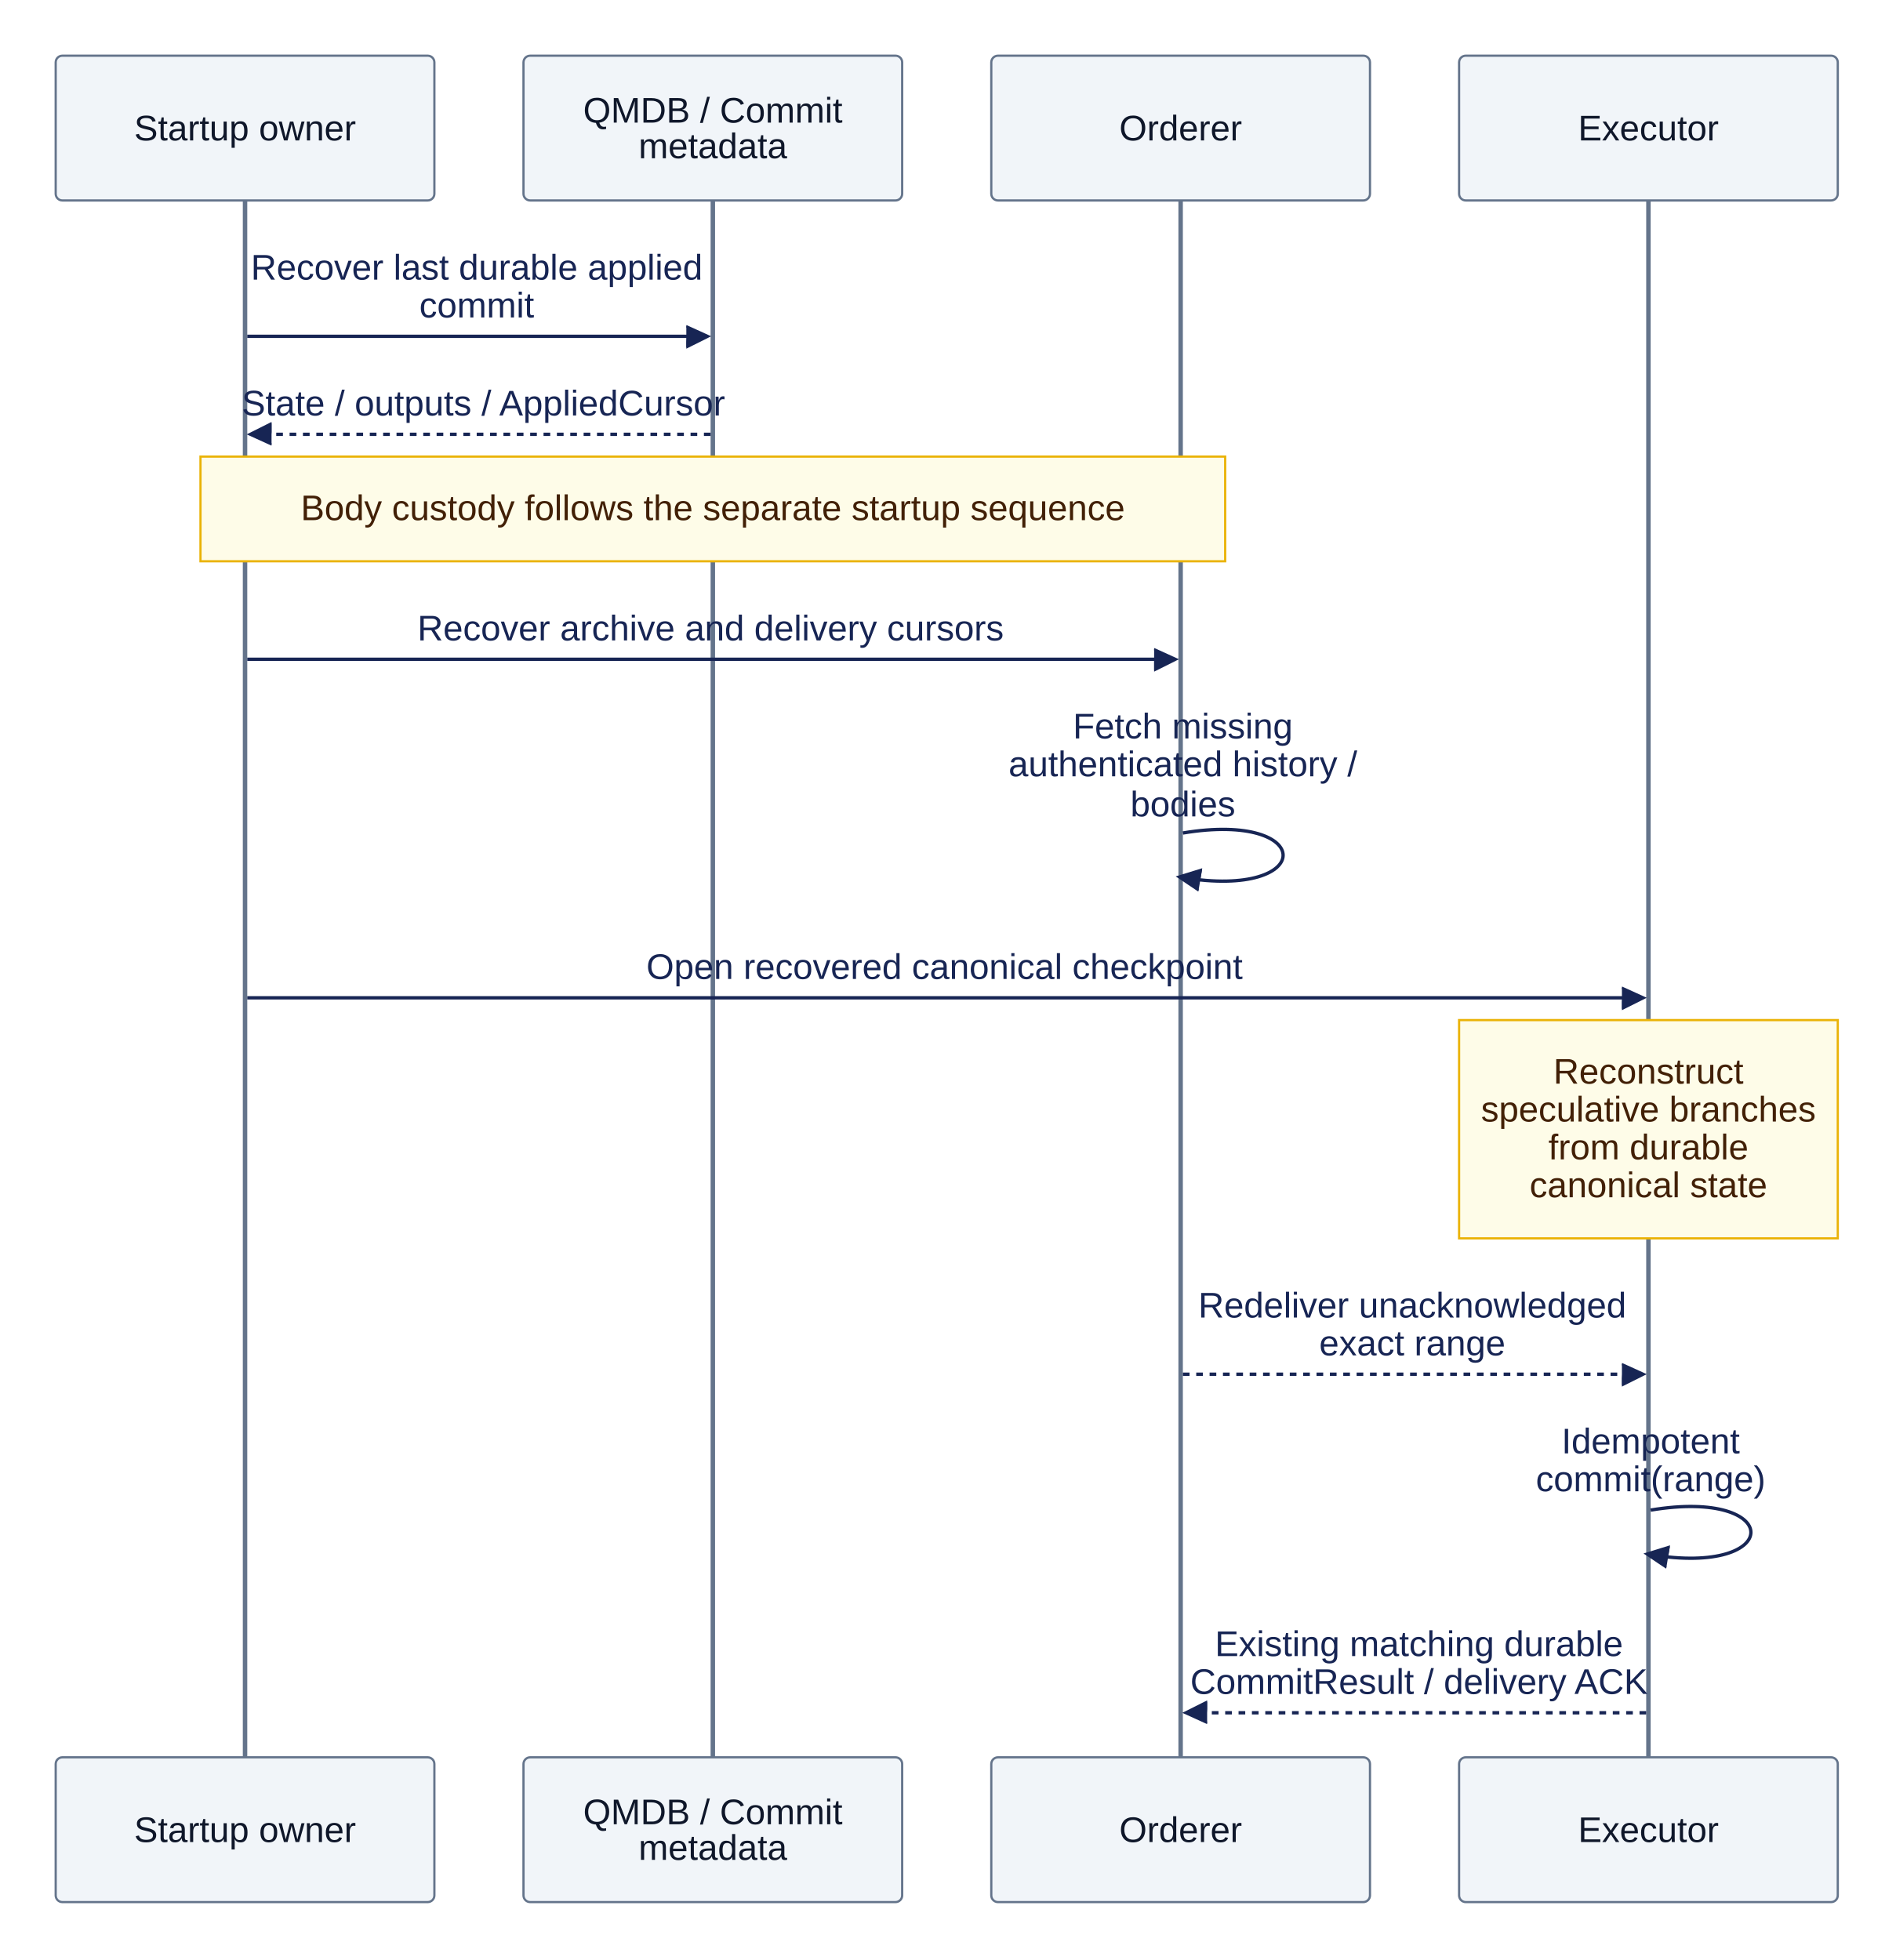
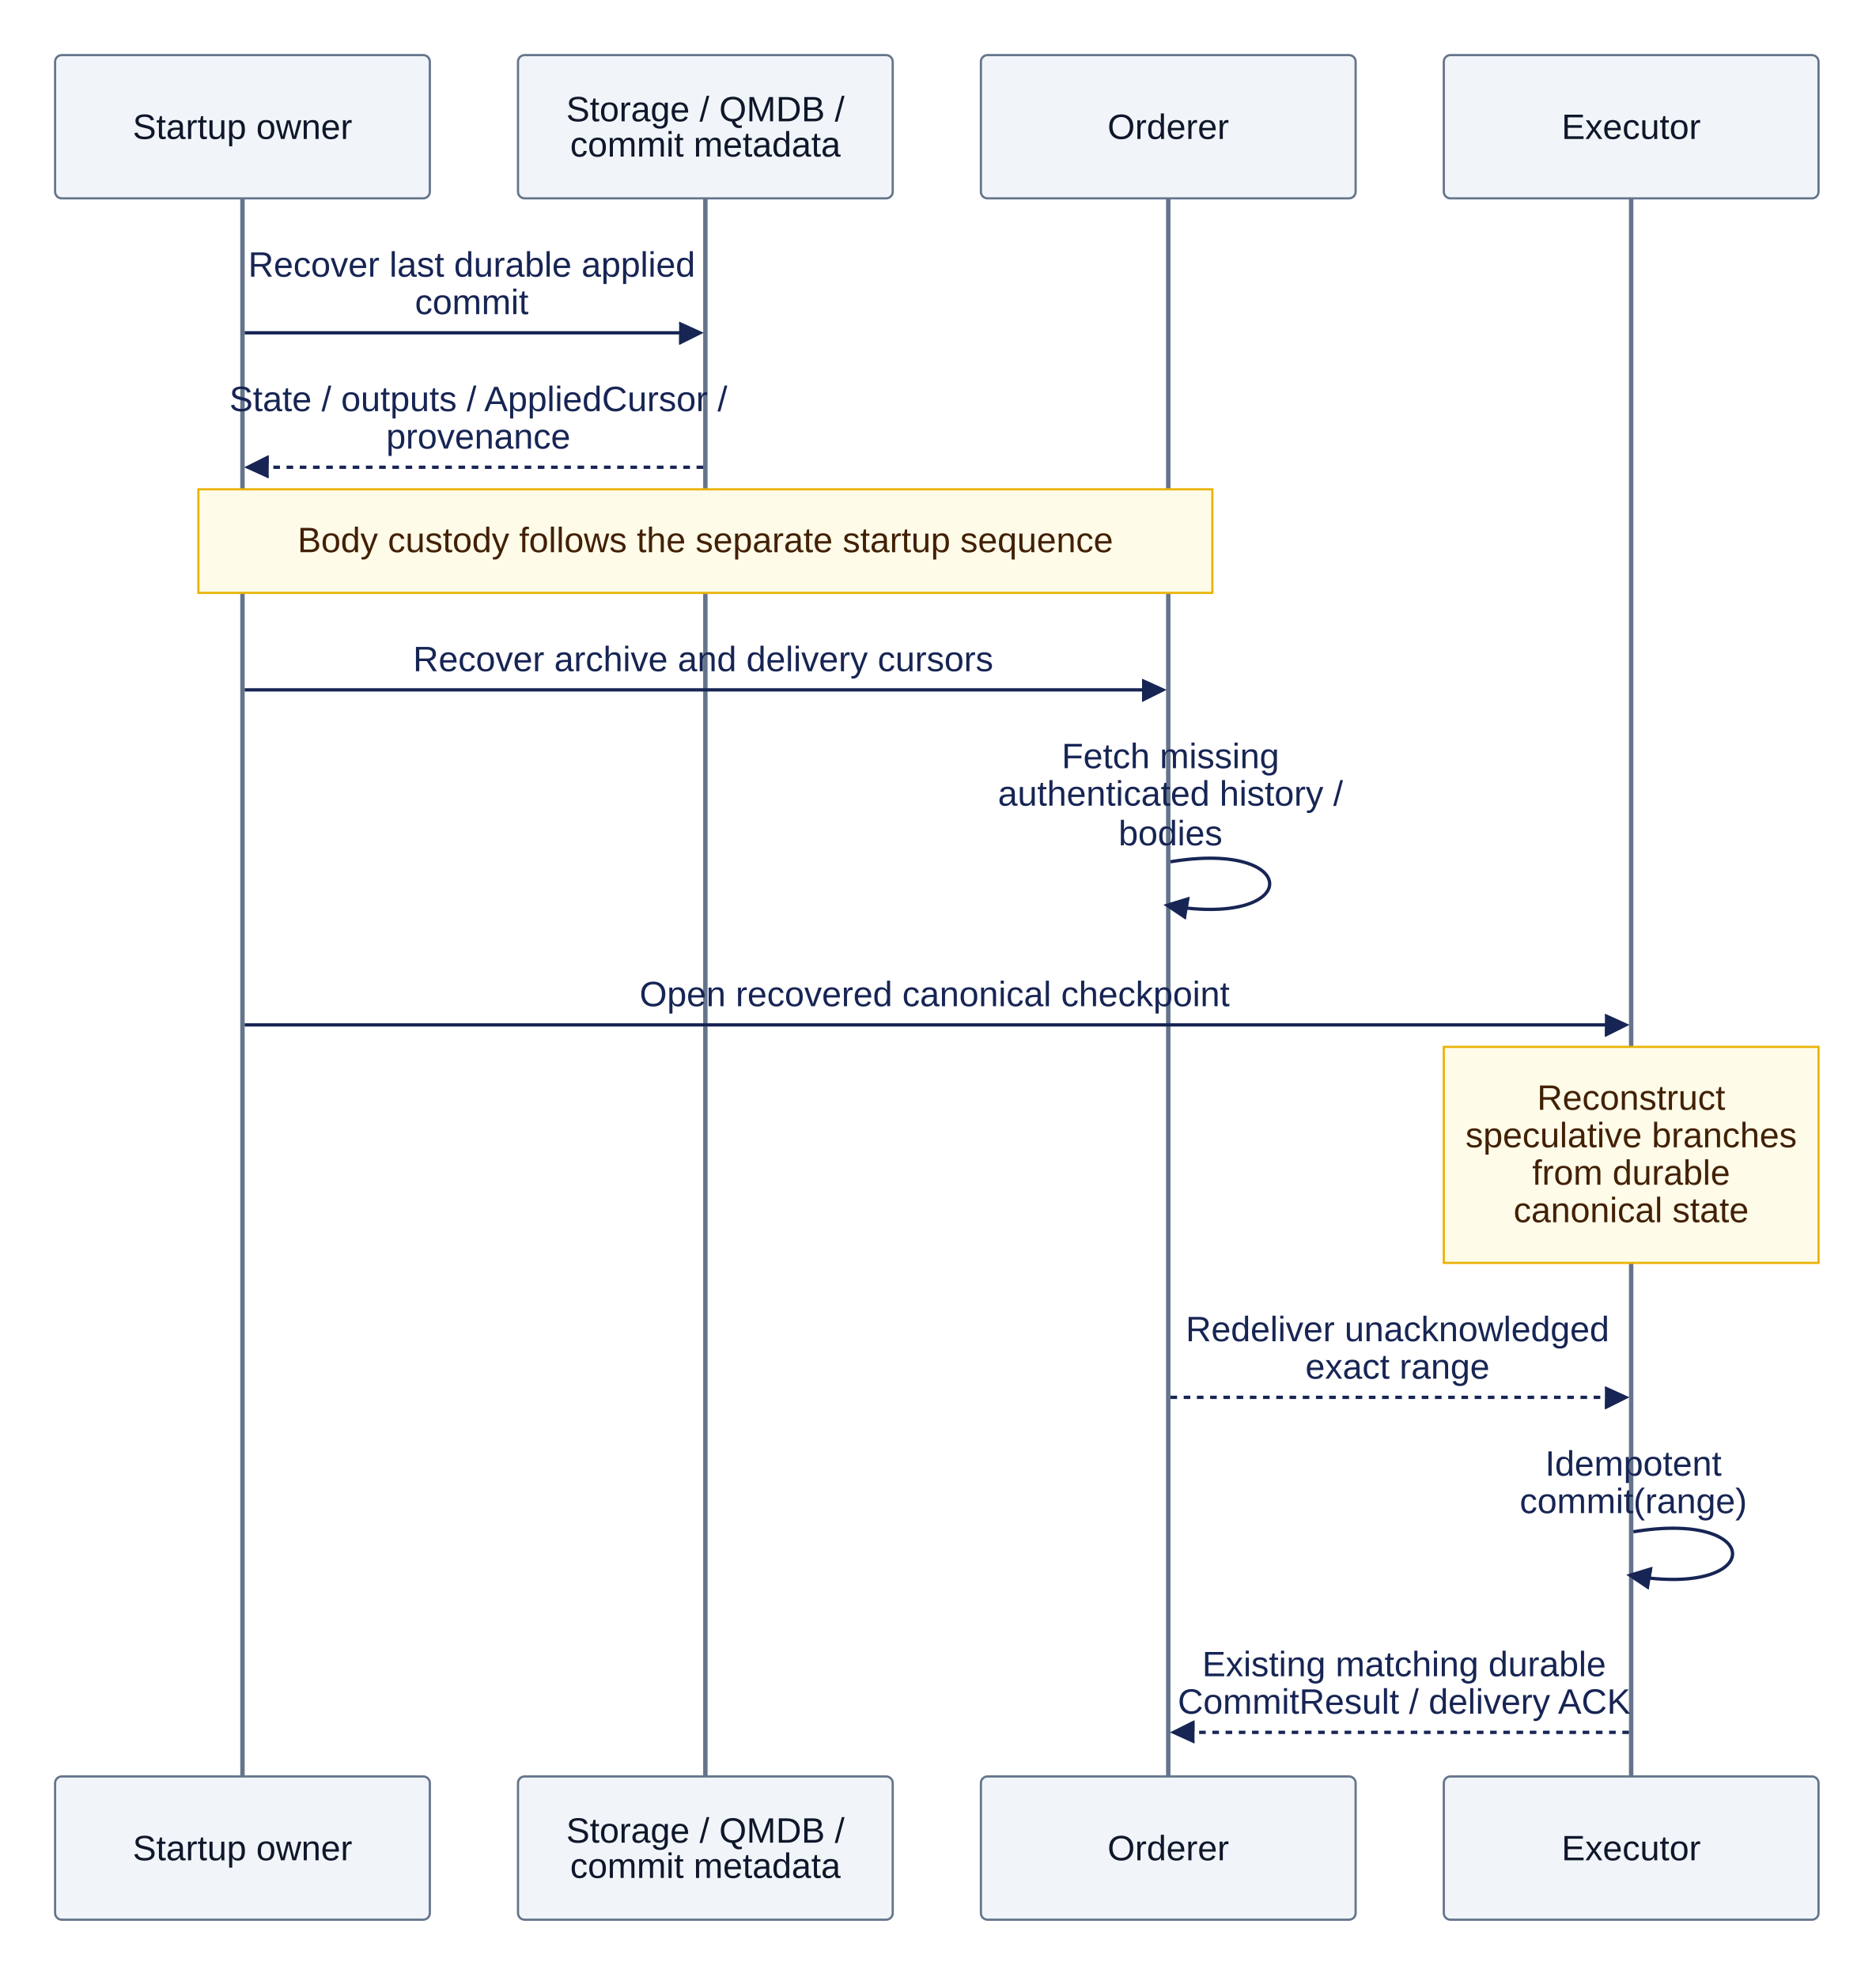
- <svg xmlns="http://www.w3.org/2000/svg" id="diagram-10" width="851" height="880" viewBox="-25 -25 851 880" role="graphics-document document" aria-roledescription="sequence">
+ <svg xmlns="http://www.w3.org/2000/svg" id="diagram-10" width="851" height="897" viewBox="-25 -25 851 897" role="graphics-document document" aria-roledescription="sequence">
  <g>
-     <rect x="630" y="764" fill="#eaeaea" stroke="#666" width="170" height="65" name="E" rx="3" ry="3" class="actor actor-bottom" />
-     <text x="715" y="796.5" dominant-baseline="central" alignment-baseline="central" class="actor actor-box" style="text-anchor: middle; font-size: 16px; font-weight: 400; font-family: Arial, &quot;Apple SD Gothic Neo&quot;, sans-serif;">
+     <rect x="630" y="781" fill="#eaeaea" stroke="#666" width="170" height="65" name="E" rx="3" ry="3" class="actor actor-bottom" />
+     <text x="715" y="813.5" dominant-baseline="central" alignment-baseline="central" class="actor actor-box" style="text-anchor: middle; font-size: 16px; font-weight: 400; font-family: Arial, &quot;Apple SD Gothic Neo&quot;, sans-serif;">
      <tspan x="715" dy="0">Executor</tspan>
    </text>
  </g>
  <g>
-     <rect x="420" y="764" fill="#eaeaea" stroke="#666" width="170" height="65" name="M" rx="3" ry="3" class="actor actor-bottom" />
-     <text x="505" y="796.5" dominant-baseline="central" alignment-baseline="central" class="actor actor-box" style="text-anchor: middle; font-size: 16px; font-weight: 400; font-family: Arial, &quot;Apple SD Gothic Neo&quot;, sans-serif;">
+     <rect x="420" y="781" fill="#eaeaea" stroke="#666" width="170" height="65" name="M" rx="3" ry="3" class="actor actor-bottom" />
+     <text x="505" y="813.5" dominant-baseline="central" alignment-baseline="central" class="actor actor-box" style="text-anchor: middle; font-size: 16px; font-weight: 400; font-family: Arial, &quot;Apple SD Gothic Neo&quot;, sans-serif;">
      <tspan x="505" dy="0">Orderer</tspan>
    </text>
  </g>
  <g>
-     <rect x="210" y="764" fill="#eaeaea" stroke="#666" width="170" height="65" name="Q" rx="3" ry="3" class="actor actor-bottom" />
-     <text x="295" y="796.5" dominant-baseline="central" alignment-baseline="central" class="actor actor-box" style="text-anchor: middle; font-size: 16px; font-weight: 400; font-family: Arial, &quot;Apple SD Gothic Neo&quot;, sans-serif;">
-       <tspan x="295" dy="-8">QMDB / Commit</tspan>
+     <rect x="210" y="781" fill="#eaeaea" stroke="#666" width="170" height="65" name="Q" rx="3" ry="3" class="actor actor-bottom" />
+     <text x="295" y="813.5" dominant-baseline="central" alignment-baseline="central" class="actor actor-box" style="text-anchor: middle; font-size: 16px; font-weight: 400; font-family: Arial, &quot;Apple SD Gothic Neo&quot;, sans-serif;">
+       <tspan x="295" dy="-8">Storage / QMDB /</tspan>
    </text>
-     <text x="295" y="796.5" dominant-baseline="central" alignment-baseline="central" class="actor actor-box" style="text-anchor: middle; font-size: 16px; font-weight: 400; font-family: Arial, &quot;Apple SD Gothic Neo&quot;, sans-serif;">
-       <tspan x="295" dy="8">metadata</tspan>
+     <text x="295" y="813.5" dominant-baseline="central" alignment-baseline="central" class="actor actor-box" style="text-anchor: middle; font-size: 16px; font-weight: 400; font-family: Arial, &quot;Apple SD Gothic Neo&quot;, sans-serif;">
+       <tspan x="295" dy="8">commit metadata</tspan>
    </text>
  </g>
  <g>
-     <rect x="0" y="764" fill="#eaeaea" stroke="#666" width="170" height="65" name="S" rx="3" ry="3" class="actor actor-bottom" />
-     <text x="85" y="796.5" dominant-baseline="central" alignment-baseline="central" class="actor actor-box" style="text-anchor: middle; font-size: 16px; font-weight: 400; font-family: Arial, &quot;Apple SD Gothic Neo&quot;, sans-serif;">
+     <rect x="0" y="781" fill="#eaeaea" stroke="#666" width="170" height="65" name="S" rx="3" ry="3" class="actor actor-bottom" />
+     <text x="85" y="813.5" dominant-baseline="central" alignment-baseline="central" class="actor actor-box" style="text-anchor: middle; font-size: 16px; font-weight: 400; font-family: Arial, &quot;Apple SD Gothic Neo&quot;, sans-serif;">
      <tspan x="85" dy="0">Startup owner</tspan>
    </text>
  </g>
  <g>
-     <line id="actor43" x1="715" y1="65" x2="715" y2="764" class="actor-line 200" stroke-width="0.5px" stroke="#999" name="E" />
+     <line id="actor43" x1="715" y1="65" x2="715" y2="781" class="actor-line 200" stroke-width="0.5px" stroke="#999" name="E" />
    <g id="root-43">
      <rect x="630" y="0" fill="#eaeaea" stroke="#666" width="170" height="65" name="E" rx="3" ry="3" class="actor actor-top" />
      <text x="715" y="32.5" dominant-baseline="central" alignment-baseline="central" class="actor actor-box" style="text-anchor: middle; font-size: 16px; font-weight: 400; font-family: Arial, &quot;Apple SD Gothic Neo&quot;, sans-serif;">
        <tspan x="715" dy="0">Executor</tspan>
      </text>
    </g>
  </g>
  <g>
-     <line id="actor42" x1="505" y1="65" x2="505" y2="764" class="actor-line 200" stroke-width="0.5px" stroke="#999" name="M" />
+     <line id="actor42" x1="505" y1="65" x2="505" y2="781" class="actor-line 200" stroke-width="0.5px" stroke="#999" name="M" />
    <g id="root-42">
      <rect x="420" y="0" fill="#eaeaea" stroke="#666" width="170" height="65" name="M" rx="3" ry="3" class="actor actor-top" />
      <text x="505" y="32.5" dominant-baseline="central" alignment-baseline="central" class="actor actor-box" style="text-anchor: middle; font-size: 16px; font-weight: 400; font-family: Arial, &quot;Apple SD Gothic Neo&quot;, sans-serif;">
        <tspan x="505" dy="0">Orderer</tspan>
      </text>
    </g>
  </g>
  <g>
-     <line id="actor41" x1="295" y1="65" x2="295" y2="764" class="actor-line 200" stroke-width="0.5px" stroke="#999" name="Q" />
+     <line id="actor41" x1="295" y1="65" x2="295" y2="781" class="actor-line 200" stroke-width="0.5px" stroke="#999" name="Q" />
    <g id="root-41">
      <rect x="210" y="0" fill="#eaeaea" stroke="#666" width="170" height="65" name="Q" rx="3" ry="3" class="actor actor-top" />
      <text x="295" y="32.5" dominant-baseline="central" alignment-baseline="central" class="actor actor-box" style="text-anchor: middle; font-size: 16px; font-weight: 400; font-family: Arial, &quot;Apple SD Gothic Neo&quot;, sans-serif;">
-         <tspan x="295" dy="-8">QMDB / Commit</tspan>
+         <tspan x="295" dy="-8">Storage / QMDB /</tspan>
      </text>
      <text x="295" y="32.5" dominant-baseline="central" alignment-baseline="central" class="actor actor-box" style="text-anchor: middle; font-size: 16px; font-weight: 400; font-family: Arial, &quot;Apple SD Gothic Neo&quot;, sans-serif;">
-         <tspan x="295" dy="8">metadata</tspan>
+         <tspan x="295" dy="8">commit metadata</tspan>
      </text>
    </g>
  </g>
  <g>
-     <line id="actor40" x1="85" y1="65" x2="85" y2="764" class="actor-line 200" stroke-width="0.5px" stroke="#999" name="S" />
+     <line id="actor40" x1="85" y1="65" x2="85" y2="781" class="actor-line 200" stroke-width="0.5px" stroke="#999" name="S" />
    <g id="root-40">
      <rect x="0" y="0" fill="#eaeaea" stroke="#666" width="170" height="65" name="S" rx="3" ry="3" class="actor actor-top" />
      <text x="85" y="32.5" dominant-baseline="central" alignment-baseline="central" class="actor actor-box" style="text-anchor: middle; font-size: 16px; font-weight: 400; font-family: Arial, &quot;Apple SD Gothic Neo&quot;, sans-serif;">
        <tspan x="85" dy="0">Startup owner</tspan>
      </text>
    </g>
  </g>
  <style>#diagram-10{font-family:Arial,Apple SD Gothic Neo,sans-serif;font-size:16px;fill:#172554;}@keyframes edge-animation-frame{from{stroke-dashoffset:0;}}@keyframes dash{to{stroke-dashoffset:0;}}#diagram-10 .edge-animation-slow{stroke-dasharray:9,5!important;stroke-dashoffset:900;animation:dash 50s linear infinite;stroke-linecap:round;}#diagram-10 .edge-animation-fast{stroke-dasharray:9,5!important;stroke-dashoffset:900;animation:dash 20s linear infinite;stroke-linecap:round;}#diagram-10 .error-icon{fill:hsl(45.882, 100%, 100%);}#diagram-10 .error-text{fill:#000000;stroke:#000000;}#diagram-10 .edge-thickness-normal{stroke-width:1px;}#diagram-10 .edge-thickness-thick{stroke-width:3.5px;}#diagram-10 .edge-pattern-solid{stroke-dasharray:0;}#diagram-10 .edge-thickness-invisible{stroke-width:0;fill:none;}#diagram-10 .edge-pattern-dashed{stroke-dasharray:3;}#diagram-10 .edge-pattern-dotted{stroke-dasharray:2;}#diagram-10 .marker{fill:#475569;stroke:#475569;}#diagram-10 .marker.cross{stroke:#475569;}#diagram-10 svg{font-family:Arial,Apple SD Gothic Neo,sans-serif;font-size:16px;}#diagram-10 p{margin:0;}#diagram-10 .actor{stroke:#64748b;fill:#f1f5f9;}#diagram-10 text.actor&gt;tspan{fill:#0f172a;stroke:none;}#diagram-10 .actor-line{stroke:#64748b;}#diagram-10 .innerArc{stroke-width:1.5;stroke-dasharray:none;}#diagram-10 .messageLine0{stroke-width:1.5;stroke-dasharray:none;stroke:#172554;}#diagram-10 .messageLine1{stroke-width:1.5;stroke-dasharray:2,2;stroke:#172554;}#diagram-10 #arrowhead path{fill:#172554;stroke:#172554;}#diagram-10 .sequenceNumber{fill:#b8aa96;}#diagram-10 #sequencenumber{fill:#172554;}#diagram-10 #crosshead path{fill:#172554;stroke:#172554;}#diagram-10 .messageText{fill:#172554;stroke:none;}#diagram-10 .labelBox{stroke:#64748b;fill:#f1f5f9;}#diagram-10 .labelText,#diagram-10 .labelText&gt;tspan{fill:#0f172a;stroke:none;}#diagram-10 .loopText,#diagram-10 .loopText&gt;tspan{fill:#0f172a;stroke:none;}#diagram-10 .loopLine{stroke-width:2px;stroke-dasharray:2,2;stroke:#64748b;fill:#64748b;}#diagram-10 .note{stroke:#eab308;fill:#fefce8;}#diagram-10 .noteText,#diagram-10 .noteText&gt;tspan{fill:#422006;stroke:none;}#diagram-10 .activation0{fill:hsl(105.882, 100%, 96.667%);stroke:hsl(105.882, 100%, 86.667%);}#diagram-10 .activation1{fill:hsl(105.882, 100%, 96.667%);stroke:hsl(105.882, 100%, 86.667%);}#diagram-10 .activation2{fill:hsl(105.882, 100%, 96.667%);stroke:hsl(105.882, 100%, 86.667%);}#diagram-10 .actorPopupMenu{position:absolute;}#diagram-10 .actorPopupMenuPanel{position:absolute;fill:#f1f5f9;box-shadow:0px 8px 16px 0px rgba(0,0,0,0.2);filter:drop-shadow(3px 5px 2px rgb(0 0 0 / 0.4));}#diagram-10 .actor-man line{stroke:#64748b;fill:#f1f5f9;}#diagram-10 .actor-man circle,#diagram-10 line{stroke:#64748b;fill:#f1f5f9;stroke-width:2px;}#diagram-10 :root{--mermaid-font-family:Arial,Apple SD Gothic Neo,sans-serif;}</style>
  <g />
  <defs>
    <symbol id="computer" width="24" height="24">
      <path transform="scale(.5)" d="M2 2v13h20v-13h-20zm18 11h-16v-9h16v9zm-10.228 6l.466-1h3.524l.467 1h-4.457zm14.228 3h-24l2-6h2.104l-1.33 4h18.45l-1.297-4h2.073l2 6zm-5-10h-14v-7h14v7z" />
    </symbol>
  </defs>
  <defs>
    <symbol id="database" fill-rule="evenodd" clip-rule="evenodd">
      <path transform="scale(.5)" d="M12.258.001l.256.004.255.005.253.008.251.01.249.012.247.015.246.016.242.019.241.02.239.023.236.024.233.027.231.028.229.031.225.032.223.034.22.036.217.038.214.04.211.041.208.043.205.045.201.046.198.048.194.05.191.051.187.053.183.054.18.056.175.057.172.059.168.06.163.061.16.063.155.064.15.066.074.033.073.033.071.034.07.034.069.035.068.035.067.035.066.035.064.036.064.036.062.036.06.036.06.037.058.037.058.037.055.038.055.038.053.038.052.038.051.039.05.039.048.039.047.039.045.04.044.04.043.04.041.04.04.041.039.041.037.041.036.041.034.041.033.042.032.042.03.042.029.042.027.042.026.043.024.043.023.043.021.043.02.043.018.044.017.043.015.044.013.044.012.044.011.045.009.044.007.045.006.045.004.045.002.045.001.045v17l-.001.045-.002.045-.004.045-.006.045-.007.045-.009.044-.011.045-.012.044-.013.044-.015.044-.017.043-.018.044-.02.043-.021.043-.023.043-.024.043-.026.043-.027.042-.029.042-.03.042-.032.042-.033.042-.034.041-.036.041-.037.041-.039.041-.04.041-.041.04-.043.04-.044.04-.045.04-.047.039-.048.039-.05.039-.051.039-.052.038-.053.038-.055.038-.055.038-.058.037-.058.037-.06.037-.06.036-.062.036-.064.036-.064.036-.066.035-.067.035-.068.035-.069.035-.07.034-.071.034-.073.033-.074.033-.15.066-.155.064-.16.063-.163.061-.168.06-.172.059-.175.057-.18.056-.183.054-.187.053-.191.051-.194.05-.198.048-.201.046-.205.045-.208.043-.211.041-.214.04-.217.038-.22.036-.223.034-.225.032-.229.031-.231.028-.233.027-.236.024-.239.023-.241.02-.242.019-.246.016-.247.015-.249.012-.251.01-.253.008-.255.005-.256.004-.258.001-.258-.001-.256-.004-.255-.005-.253-.008-.251-.01-.249-.012-.247-.015-.245-.016-.243-.019-.241-.02-.238-.023-.236-.024-.234-.027-.231-.028-.228-.031-.226-.032-.223-.034-.22-.036-.217-.038-.214-.04-.211-.041-.208-.043-.204-.045-.201-.046-.198-.048-.195-.05-.19-.051-.187-.053-.184-.054-.179-.056-.176-.057-.172-.059-.167-.06-.164-.061-.159-.063-.155-.064-.151-.066-.074-.033-.072-.033-.072-.034-.07-.034-.069-.035-.068-.035-.067-.035-.066-.035-.064-.036-.063-.036-.062-.036-.061-.036-.06-.037-.058-.037-.057-.037-.056-.038-.055-.038-.053-.038-.052-.038-.051-.039-.049-.039-.049-.039-.046-.039-.046-.04-.044-.04-.043-.04-.041-.04-.04-.041-.039-.041-.037-.041-.036-.041-.034-.041-.033-.042-.032-.042-.03-.042-.029-.042-.027-.042-.026-.043-.024-.043-.023-.043-.021-.043-.02-.043-.018-.044-.017-.043-.015-.044-.013-.044-.012-.044-.011-.045-.009-.044-.007-.045-.006-.045-.004-.045-.002-.045-.001-.045v-17l.001-.045.002-.045.004-.045.006-.045.007-.045.009-.044.011-.045.012-.044.013-.044.015-.044.017-.043.018-.044.02-.043.021-.043.023-.043.024-.043.026-.043.027-.042.029-.042.03-.042.032-.042.033-.042.034-.041.036-.041.037-.041.039-.041.04-.041.041-.04.043-.04.044-.04.046-.04.046-.039.049-.039.049-.039.051-.039.052-.038.053-.038.055-.038.056-.038.057-.037.058-.037.06-.037.061-.036.062-.036.063-.036.064-.036.066-.035.067-.035.068-.035.069-.035.07-.034.072-.034.072-.033.074-.033.151-.066.155-.064.159-.063.164-.061.167-.06.172-.059.176-.057.179-.056.184-.054.187-.053.19-.051.195-.05.198-.048.201-.046.204-.045.208-.043.211-.041.214-.04.217-.038.22-.036.223-.034.226-.032.228-.031.231-.028.234-.027.236-.024.238-.023.241-.02.243-.019.245-.016.247-.015.249-.012.251-.01.253-.008.255-.005.256-.004.258-.001.258.001zm-9.258 20.499v.01l.001.021.003.021.004.022.005.021.006.022.007.022.009.023.01.022.011.023.012.023.013.023.015.023.016.024.017.023.018.024.019.024.021.024.022.025.023.024.024.025.052.049.056.05.061.051.066.051.07.051.075.051.079.052.084.052.088.052.092.052.097.052.102.051.105.052.11.052.114.051.119.051.123.051.127.05.131.05.135.05.139.048.144.049.147.047.152.047.155.047.16.045.163.045.167.043.171.043.176.041.178.041.183.039.187.039.19.037.194.035.197.035.202.033.204.031.209.03.212.029.216.027.219.025.222.024.226.021.23.02.233.018.236.016.24.015.243.012.246.01.249.008.253.005.256.004.259.001.26-.001.257-.004.254-.005.25-.008.247-.011.244-.012.241-.014.237-.016.233-.018.231-.021.226-.021.224-.024.22-.026.216-.027.212-.028.21-.031.205-.031.202-.034.198-.034.194-.036.191-.037.187-.039.183-.04.179-.04.175-.042.172-.043.168-.044.163-.045.16-.046.155-.046.152-.047.148-.048.143-.049.139-.049.136-.05.131-.05.126-.05.123-.051.118-.052.114-.051.11-.052.106-.052.101-.052.096-.052.092-.052.088-.053.083-.051.079-.052.074-.052.07-.051.065-.051.06-.051.056-.05.051-.05.023-.024.023-.025.021-.024.02-.024.019-.024.018-.024.017-.024.015-.023.014-.024.013-.023.012-.023.01-.023.01-.022.008-.022.006-.022.006-.022.004-.022.004-.021.001-.021.001-.021v-4.127l-.077.055-.08.053-.083.054-.085.053-.087.052-.09.052-.093.051-.095.05-.097.05-.1.049-.102.049-.105.048-.106.047-.109.047-.111.046-.114.045-.115.045-.118.044-.12.043-.122.042-.124.042-.126.041-.128.04-.13.04-.132.038-.134.038-.135.037-.138.037-.139.035-.142.035-.143.034-.144.033-.147.032-.148.031-.15.03-.151.03-.153.029-.154.027-.156.027-.158.026-.159.025-.161.024-.162.023-.163.022-.165.021-.166.02-.167.019-.169.018-.169.017-.171.016-.173.015-.173.014-.175.013-.175.012-.177.011-.178.01-.179.008-.179.008-.181.006-.182.005-.182.004-.184.003-.184.002h-.37l-.184-.002-.184-.003-.182-.004-.182-.005-.181-.006-.179-.008-.179-.008-.178-.01-.176-.011-.176-.012-.175-.013-.173-.014-.172-.015-.171-.016-.17-.017-.169-.018-.167-.019-.166-.02-.165-.021-.163-.022-.162-.023-.161-.024-.159-.025-.157-.026-.156-.027-.155-.027-.153-.029-.151-.03-.15-.03-.148-.031-.146-.032-.145-.033-.143-.034-.141-.035-.14-.035-.137-.037-.136-.037-.134-.038-.132-.038-.13-.04-.128-.04-.126-.041-.124-.042-.122-.042-.12-.044-.117-.043-.116-.045-.113-.045-.112-.046-.109-.047-.106-.047-.105-.048-.102-.049-.1-.049-.097-.05-.095-.05-.093-.052-.09-.051-.087-.052-.085-.053-.083-.054-.08-.054-.077-.054v4.127zm0-5.654v.011l.001.021.003.021.004.021.005.022.006.022.007.022.009.022.01.022.011.023.012.023.013.023.015.024.016.023.017.024.018.024.019.024.021.024.022.024.023.025.024.024.052.05.056.05.061.05.066.051.07.051.075.052.079.051.084.052.088.052.092.052.097.052.102.052.105.052.11.051.114.051.119.052.123.05.127.051.131.05.135.049.139.049.144.048.147.048.152.047.155.046.16.045.163.045.167.044.171.042.176.042.178.04.183.04.187.038.19.037.194.036.197.034.202.033.204.032.209.03.212.028.216.027.219.025.222.024.226.022.23.02.233.018.236.016.24.014.243.012.246.01.249.008.253.006.256.003.259.001.26-.001.257-.003.254-.006.25-.008.247-.01.244-.012.241-.015.237-.016.233-.018.231-.02.226-.022.224-.024.22-.025.216-.027.212-.029.21-.03.205-.032.202-.033.198-.035.194-.036.191-.037.187-.039.183-.039.179-.041.175-.042.172-.043.168-.044.163-.045.16-.045.155-.047.152-.047.148-.048.143-.048.139-.05.136-.049.131-.05.126-.051.123-.051.118-.051.114-.052.11-.052.106-.052.101-.052.096-.052.092-.052.088-.052.083-.052.079-.052.074-.051.07-.052.065-.051.06-.05.056-.051.051-.049.023-.025.023-.024.021-.025.02-.024.019-.024.018-.024.017-.024.015-.023.014-.023.013-.024.012-.022.01-.023.01-.023.008-.022.006-.022.006-.022.004-.021.004-.022.001-.021.001-.021v-4.139l-.077.054-.08.054-.083.054-.085.052-.087.053-.09.051-.093.051-.095.051-.097.05-.1.049-.102.049-.105.048-.106.047-.109.047-.111.046-.114.045-.115.044-.118.044-.12.044-.122.042-.124.042-.126.041-.128.04-.13.039-.132.039-.134.038-.135.037-.138.036-.139.036-.142.035-.143.033-.144.033-.147.033-.148.031-.15.03-.151.03-.153.028-.154.028-.156.027-.158.026-.159.025-.161.024-.162.023-.163.022-.165.021-.166.02-.167.019-.169.018-.169.017-.171.016-.173.015-.173.014-.175.013-.175.012-.177.011-.178.009-.179.009-.179.007-.181.007-.182.005-.182.004-.184.003-.184.002h-.37l-.184-.002-.184-.003-.182-.004-.182-.005-.181-.007-.179-.007-.179-.009-.178-.009-.176-.011-.176-.012-.175-.013-.173-.014-.172-.015-.171-.016-.17-.017-.169-.018-.167-.019-.166-.02-.165-.021-.163-.022-.162-.023-.161-.024-.159-.025-.157-.026-.156-.027-.155-.028-.153-.028-.151-.03-.15-.03-.148-.031-.146-.033-.145-.033-.143-.033-.141-.035-.14-.036-.137-.036-.136-.037-.134-.038-.132-.039-.13-.039-.128-.04-.126-.041-.124-.042-.122-.043-.12-.043-.117-.044-.116-.044-.113-.046-.112-.046-.109-.046-.106-.047-.105-.048-.102-.049-.1-.049-.097-.05-.095-.051-.093-.051-.09-.051-.087-.053-.085-.052-.083-.054-.08-.054-.077-.054v4.139zm0-5.666v.011l.001.02.003.022.004.021.005.022.006.021.007.022.009.023.01.022.011.023.012.023.013.023.015.023.016.024.017.024.018.023.019.024.021.025.022.024.023.024.024.025.052.05.056.05.061.05.066.051.07.051.075.052.079.051.084.052.088.052.092.052.097.052.102.052.105.051.11.052.114.051.119.051.123.051.127.05.131.05.135.05.139.049.144.048.147.048.152.047.155.046.16.045.163.045.167.043.171.043.176.042.178.04.183.04.187.038.19.037.194.036.197.034.202.033.204.032.209.03.212.028.216.027.219.025.222.024.226.021.23.02.233.018.236.017.24.014.243.012.246.01.249.008.253.006.256.003.259.001.26-.001.257-.003.254-.006.25-.008.247-.01.244-.013.241-.014.237-.016.233-.018.231-.02.226-.022.224-.024.22-.025.216-.027.212-.029.21-.03.205-.032.202-.033.198-.035.194-.036.191-.037.187-.039.183-.039.179-.041.175-.042.172-.043.168-.044.163-.045.16-.045.155-.047.152-.047.148-.048.143-.049.139-.049.136-.049.131-.051.126-.05.123-.051.118-.052.114-.051.11-.052.106-.052.101-.052.096-.052.092-.052.088-.052.083-.052.079-.052.074-.052.07-.051.065-.051.06-.051.056-.05.051-.049.023-.025.023-.025.021-.024.02-.024.019-.024.018-.024.017-.024.015-.023.014-.024.013-.023.012-.023.01-.022.01-.023.008-.022.006-.022.006-.022.004-.022.004-.021.001-.021.001-.021v-4.153l-.077.054-.08.054-.083.053-.085.053-.087.053-.09.051-.093.051-.095.051-.097.05-.1.049-.102.048-.105.048-.106.048-.109.046-.111.046-.114.046-.115.044-.118.044-.12.043-.122.043-.124.042-.126.041-.128.04-.13.039-.132.039-.134.038-.135.037-.138.036-.139.036-.142.034-.143.034-.144.033-.147.032-.148.032-.15.03-.151.03-.153.028-.154.028-.156.027-.158.026-.159.024-.161.024-.162.023-.163.023-.165.021-.166.02-.167.019-.169.018-.169.017-.171.016-.173.015-.173.014-.175.013-.175.012-.177.01-.178.01-.179.009-.179.007-.181.006-.182.006-.182.004-.184.003-.184.001-.185.001-.185-.001-.184-.001-.184-.003-.182-.004-.182-.006-.181-.006-.179-.007-.179-.009-.178-.01-.176-.01-.176-.012-.175-.013-.173-.014-.172-.015-.171-.016-.17-.017-.169-.018-.167-.019-.166-.02-.165-.021-.163-.023-.162-.023-.161-.024-.159-.024-.157-.026-.156-.027-.155-.028-.153-.028-.151-.03-.15-.03-.148-.032-.146-.032-.145-.033-.143-.034-.141-.034-.14-.036-.137-.036-.136-.037-.134-.038-.132-.039-.13-.039-.128-.041-.126-.041-.124-.041-.122-.043-.12-.043-.117-.044-.116-.044-.113-.046-.112-.046-.109-.046-.106-.048-.105-.048-.102-.048-.1-.05-.097-.049-.095-.051-.093-.051-.09-.052-.087-.052-.085-.053-.083-.053-.08-.054-.077-.054v4.153zm8.74-8.179l-.257.004-.254.005-.25.008-.247.011-.244.012-.241.014-.237.016-.233.018-.231.021-.226.022-.224.023-.22.026-.216.027-.212.028-.21.031-.205.032-.202.033-.198.034-.194.036-.191.038-.187.038-.183.04-.179.041-.175.042-.172.043-.168.043-.163.045-.16.046-.155.046-.152.048-.148.048-.143.048-.139.049-.136.05-.131.05-.126.051-.123.051-.118.051-.114.052-.11.052-.106.052-.101.052-.096.052-.092.052-.088.052-.083.052-.079.052-.074.051-.07.052-.065.051-.06.05-.056.05-.051.05-.023.025-.023.024-.021.024-.02.025-.019.024-.018.024-.017.023-.015.024-.014.023-.013.023-.012.023-.01.023-.01.022-.008.022-.006.023-.006.021-.004.022-.004.021-.001.021-.001.021.001.021.001.021.004.021.004.022.006.021.006.023.008.022.01.022.01.023.012.023.013.023.014.023.015.024.017.023.018.024.019.024.02.025.021.024.023.024.023.025.051.05.056.05.06.05.065.051.07.052.074.051.079.052.083.052.088.052.092.052.096.052.101.052.106.052.11.052.114.052.118.051.123.051.126.051.131.05.136.05.139.049.143.048.148.048.152.048.155.046.16.046.163.045.168.043.172.043.175.042.179.041.183.04.187.038.191.038.194.036.198.034.202.033.205.032.21.031.212.028.216.027.22.026.224.023.226.022.231.021.233.018.237.016.241.014.244.012.247.011.25.008.254.005.257.004.26.001.26-.001.257-.004.254-.005.25-.008.247-.011.244-.012.241-.014.237-.016.233-.018.231-.021.226-.022.224-.023.22-.026.216-.027.212-.028.21-.031.205-.032.202-.033.198-.034.194-.036.191-.038.187-.038.183-.04.179-.041.175-.042.172-.043.168-.043.163-.045.16-.046.155-.046.152-.048.148-.048.143-.048.139-.049.136-.05.131-.05.126-.051.123-.051.118-.051.114-.052.11-.052.106-.052.101-.052.096-.052.092-.052.088-.052.083-.052.079-.052.074-.051.07-.052.065-.051.06-.05.056-.05.051-.05.023-.025.023-.024.021-.024.02-.025.019-.024.018-.024.017-.023.015-.024.014-.023.013-.023.012-.023.01-.023.01-.022.008-.022.006-.023.006-.021.004-.022.004-.021.001-.021.001-.021-.001-.021-.001-.021-.004-.021-.004-.022-.006-.021-.006-.023-.008-.022-.01-.022-.01-.023-.012-.023-.013-.023-.014-.023-.015-.024-.017-.023-.018-.024-.019-.024-.02-.025-.021-.024-.023-.024-.023-.025-.051-.05-.056-.05-.06-.05-.065-.051-.07-.052-.074-.051-.079-.052-.083-.052-.088-.052-.092-.052-.096-.052-.101-.052-.106-.052-.11-.052-.114-.052-.118-.051-.123-.051-.126-.051-.131-.05-.136-.05-.139-.049-.143-.048-.148-.048-.152-.048-.155-.046-.16-.046-.163-.045-.168-.043-.172-.043-.175-.042-.179-.041-.183-.04-.187-.038-.191-.038-.194-.036-.198-.034-.202-.033-.205-.032-.21-.031-.212-.028-.216-.027-.22-.026-.224-.023-.226-.022-.231-.021-.233-.018-.237-.016-.241-.014-.244-.012-.247-.011-.25-.008-.254-.005-.257-.004-.26-.001-.26.001z" />
    </symbol>
  </defs>
  <defs>
    <symbol id="clock" width="24" height="24">
      <path transform="scale(.5)" d="M12 2c5.514 0 10 4.486 10 10s-4.486 10-10 10-10-4.486-10-10 4.486-10 10-10zm0-2c-6.627 0-12 5.373-12 12s5.373 12 12 12 12-5.373 12-12-5.373-12-12-12zm5.848 12.459c.202.038.202.333.001.372-1.907.361-6.045 1.111-6.547 1.111-.719 0-1.301-.582-1.301-1.301 0-.512.77-5.447 1.125-7.445.034-.192.312-.181.343.014l.985 6.238 5.394 1.011z" />
    </symbol>
  </defs>
  <defs>
    <marker id="arrowhead" refX="7.9" refY="5" markerUnits="userSpaceOnUse" markerWidth="12" markerHeight="12" orient="auto-start-reverse">
      <path d="M -1 0 L 10 5 L 0 10 z" />
    </marker>
  </defs>
  <defs>
    <marker id="crosshead" markerWidth="15" markerHeight="8" orient="auto" refX="4" refY="4.5">
      <path fill="none" stroke="#000000" stroke-width="1pt" d="M 1,2 L 6,7 M 6,2 L 1,7" style="stroke-dasharray: 0, 0;" />
    </marker>
  </defs>
  <defs>
    <marker id="filled-head" refX="15.5" refY="7" markerWidth="20" markerHeight="28" orient="auto">
      <path d="M 18,7 L9,13 L14,7 L9,1 Z" />
    </marker>
  </defs>
  <defs>
    <marker id="sequencenumber" refX="15" refY="15" markerWidth="60" markerHeight="40" orient="auto">
      <circle cx="15" cy="15" r="6" />
    </marker>
  </defs>
  <g>
-     <rect x="65" y="180" fill="#EDF2AE" stroke="#666" width="460" height="47" class="note" />
-     <text x="295" y="188" text-anchor="middle" dominant-baseline="middle" alignment-baseline="middle" class="noteText" dy="1em" style="font-family: Arial, &quot;Apple SD Gothic Neo&quot;, sans-serif; font-size: 16px; font-weight: 400;">
+     <rect x="65" y="197" fill="#EDF2AE" stroke="#666" width="460" height="47" class="note" />
+     <text x="295" y="205" text-anchor="middle" dominant-baseline="middle" alignment-baseline="middle" class="noteText" dy="1em" style="font-family: Arial, &quot;Apple SD Gothic Neo&quot;, sans-serif; font-size: 16px; font-weight: 400;">
      <tspan x="295">Body custody follows the separate startup sequence</tspan>
    </text>
  </g>
  <g>
-     <rect x="630" y="433" fill="#EDF2AE" stroke="#666" width="170" height="98" class="note" />
-     <text x="715" y="441" text-anchor="middle" dominant-baseline="middle" alignment-baseline="middle" class="noteText" dy="1em" style="font-family: Arial, &quot;Apple SD Gothic Neo&quot;, sans-serif; font-size: 16px; font-weight: 400;">
+     <rect x="630" y="450" fill="#EDF2AE" stroke="#666" width="170" height="98" class="note" />
+     <text x="715" y="458" text-anchor="middle" dominant-baseline="middle" alignment-baseline="middle" class="noteText" dy="1em" style="font-family: Arial, &quot;Apple SD Gothic Neo&quot;, sans-serif; font-size: 16px; font-weight: 400;">
      <tspan x="715">Reconstruct</tspan>
    </text>
-     <text x="715" y="458" text-anchor="middle" dominant-baseline="middle" alignment-baseline="middle" class="noteText" dy="1em" style="font-family: Arial, &quot;Apple SD Gothic Neo&quot;, sans-serif; font-size: 16px; font-weight: 400;">
+     <text x="715" y="475" text-anchor="middle" dominant-baseline="middle" alignment-baseline="middle" class="noteText" dy="1em" style="font-family: Arial, &quot;Apple SD Gothic Neo&quot;, sans-serif; font-size: 16px; font-weight: 400;">
      <tspan x="715">speculative branches</tspan>
    </text>
-     <text x="715" y="475" text-anchor="middle" dominant-baseline="middle" alignment-baseline="middle" class="noteText" dy="1em" style="font-family: Arial, &quot;Apple SD Gothic Neo&quot;, sans-serif; font-size: 16px; font-weight: 400;">
+     <text x="715" y="492" text-anchor="middle" dominant-baseline="middle" alignment-baseline="middle" class="noteText" dy="1em" style="font-family: Arial, &quot;Apple SD Gothic Neo&quot;, sans-serif; font-size: 16px; font-weight: 400;">
      <tspan x="715">from durable</tspan>
    </text>
-     <text x="715" y="492" text-anchor="middle" dominant-baseline="middle" alignment-baseline="middle" class="noteText" dy="1em" style="font-family: Arial, &quot;Apple SD Gothic Neo&quot;, sans-serif; font-size: 16px; font-weight: 400;">
+     <text x="715" y="509" text-anchor="middle" dominant-baseline="middle" alignment-baseline="middle" class="noteText" dy="1em" style="font-family: Arial, &quot;Apple SD Gothic Neo&quot;, sans-serif; font-size: 16px; font-weight: 400;">
      <tspan x="715">canonical state</tspan>
    </text>
  </g>
  <text x="189" y="80" text-anchor="middle" dominant-baseline="middle" alignment-baseline="middle" class="messageText" dy="1em" style="font-family: Arial, &quot;Apple SD Gothic Neo&quot;, sans-serif; font-size: 16px; font-weight: 400;">Recover last durable applied</text>
  <text x="189" y="97" text-anchor="middle" dominant-baseline="middle" alignment-baseline="middle" class="messageText" dy="1em" style="font-family: Arial, &quot;Apple SD Gothic Neo&quot;, sans-serif; font-size: 16px; font-weight: 400;">commit</text>
  <line x1="86" y1="126" x2="291" y2="126" class="messageLine0" stroke-width="2" stroke="none" marker-end="url(#arrowhead)" style="fill: none;" />
-   <text x="192" y="141" text-anchor="middle" dominant-baseline="middle" alignment-baseline="middle" class="messageText" dy="1em" style="font-family: Arial, &quot;Apple SD Gothic Neo&quot;, sans-serif; font-size: 16px; font-weight: 400;">State / outputs / AppliedCursor</text>
-   <line x1="294" y1="170" x2="89" y2="170" class="messageLine1" stroke-width="2" stroke="none" marker-end="url(#arrowhead)" style="stroke-dasharray: 3, 3; fill: none;" />
-   <text x="294" y="242" text-anchor="middle" dominant-baseline="middle" alignment-baseline="middle" class="messageText" dy="1em" style="font-family: Arial, &quot;Apple SD Gothic Neo&quot;, sans-serif; font-size: 16px; font-weight: 400;">Recover archive and delivery cursors</text>
-   <line x1="86" y1="271" x2="501" y2="271" class="messageLine0" stroke-width="2" stroke="none" marker-end="url(#arrowhead)" style="fill: none;" />
-   <text x="506" y="286" text-anchor="middle" dominant-baseline="middle" alignment-baseline="middle" class="messageText" dy="1em" style="font-family: Arial, &quot;Apple SD Gothic Neo&quot;, sans-serif; font-size: 16px; font-weight: 400;">Fetch missing</text>
-   <text x="506" y="303" text-anchor="middle" dominant-baseline="middle" alignment-baseline="middle" class="messageText" dy="1em" style="font-family: Arial, &quot;Apple SD Gothic Neo&quot;, sans-serif; font-size: 16px; font-weight: 400;">authenticated history /</text>
-   <text x="506" y="321" text-anchor="middle" dominant-baseline="middle" alignment-baseline="middle" class="messageText" dy="1em" style="font-family: Arial, &quot;Apple SD Gothic Neo&quot;, sans-serif; font-size: 16px; font-weight: 400;">bodies</text>
-   <path d="M 506,349 C 566,339 566,379 506,369" class="messageLine0" stroke-width="2" stroke="none" marker-end="url(#arrowhead)" style="fill: none;" />
-   <text x="399" y="394" text-anchor="middle" dominant-baseline="middle" alignment-baseline="middle" class="messageText" dy="1em" style="font-family: Arial, &quot;Apple SD Gothic Neo&quot;, sans-serif; font-size: 16px; font-weight: 400;">Open recovered canonical checkpoint</text>
-   <line x1="86" y1="423" x2="711" y2="423" class="messageLine0" stroke-width="2" stroke="none" marker-end="url(#arrowhead)" style="fill: none;" />
-   <text x="609" y="546" text-anchor="middle" dominant-baseline="middle" alignment-baseline="middle" class="messageText" dy="1em" style="font-family: Arial, &quot;Apple SD Gothic Neo&quot;, sans-serif; font-size: 16px; font-weight: 400;">Redeliver unacknowledged</text>
-   <text x="609" y="563" text-anchor="middle" dominant-baseline="middle" alignment-baseline="middle" class="messageText" dy="1em" style="font-family: Arial, &quot;Apple SD Gothic Neo&quot;, sans-serif; font-size: 16px; font-weight: 400;">exact range</text>
-   <line x1="506" y1="592" x2="711" y2="592" class="messageLine1" stroke-width="2" stroke="none" marker-end="url(#arrowhead)" style="stroke-dasharray: 3, 3; fill: none;" />
-   <text x="716" y="607" text-anchor="middle" dominant-baseline="middle" alignment-baseline="middle" class="messageText" dy="1em" style="font-family: Arial, &quot;Apple SD Gothic Neo&quot;, sans-serif; font-size: 16px; font-weight: 400;">Idempotent</text>
-   <text x="716" y="624" text-anchor="middle" dominant-baseline="middle" alignment-baseline="middle" class="messageText" dy="1em" style="font-family: Arial, &quot;Apple SD Gothic Neo&quot;, sans-serif; font-size: 16px; font-weight: 400;">commit(range)</text>
-   <path d="M 716,653 C 776,643 776,683 716,673" class="messageLine0" stroke-width="2" stroke="none" marker-end="url(#arrowhead)" style="fill: none;" />
-   <text x="612" y="698" text-anchor="middle" dominant-baseline="middle" alignment-baseline="middle" class="messageText" dy="1em" style="font-family: Arial, &quot;Apple SD Gothic Neo&quot;, sans-serif; font-size: 16px; font-weight: 400;">Existing matching durable</text>
-   <text x="612" y="715" text-anchor="middle" dominant-baseline="middle" alignment-baseline="middle" class="messageText" dy="1em" style="font-family: Arial, &quot;Apple SD Gothic Neo&quot;, sans-serif; font-size: 16px; font-weight: 400;">CommitResult / delivery ACK</text>
-   <line x1="714" y1="744" x2="509" y2="744" class="messageLine1" stroke-width="2" stroke="none" marker-end="url(#arrowhead)" style="stroke-dasharray: 3, 3; fill: none;" />
+   <text x="192" y="141" text-anchor="middle" dominant-baseline="middle" alignment-baseline="middle" class="messageText" dy="1em" style="font-family: Arial, &quot;Apple SD Gothic Neo&quot;, sans-serif; font-size: 16px; font-weight: 400;">State / outputs / AppliedCursor /</text>
+   <text x="192" y="158" text-anchor="middle" dominant-baseline="middle" alignment-baseline="middle" class="messageText" dy="1em" style="font-family: Arial, &quot;Apple SD Gothic Neo&quot;, sans-serif; font-size: 16px; font-weight: 400;">provenance</text>
+   <line x1="294" y1="187" x2="89" y2="187" class="messageLine1" stroke-width="2" stroke="none" marker-end="url(#arrowhead)" style="stroke-dasharray: 3, 3; fill: none;" />
+   <text x="294" y="259" text-anchor="middle" dominant-baseline="middle" alignment-baseline="middle" class="messageText" dy="1em" style="font-family: Arial, &quot;Apple SD Gothic Neo&quot;, sans-serif; font-size: 16px; font-weight: 400;">Recover archive and delivery cursors</text>
+   <line x1="86" y1="288" x2="501" y2="288" class="messageLine0" stroke-width="2" stroke="none" marker-end="url(#arrowhead)" style="fill: none;" />
+   <text x="506" y="303" text-anchor="middle" dominant-baseline="middle" alignment-baseline="middle" class="messageText" dy="1em" style="font-family: Arial, &quot;Apple SD Gothic Neo&quot;, sans-serif; font-size: 16px; font-weight: 400;">Fetch missing</text>
+   <text x="506" y="320" text-anchor="middle" dominant-baseline="middle" alignment-baseline="middle" class="messageText" dy="1em" style="font-family: Arial, &quot;Apple SD Gothic Neo&quot;, sans-serif; font-size: 16px; font-weight: 400;">authenticated history /</text>
+   <text x="506" y="338" text-anchor="middle" dominant-baseline="middle" alignment-baseline="middle" class="messageText" dy="1em" style="font-family: Arial, &quot;Apple SD Gothic Neo&quot;, sans-serif; font-size: 16px; font-weight: 400;">bodies</text>
+   <path d="M 506,366 C 566,356 566,396 506,386" class="messageLine0" stroke-width="2" stroke="none" marker-end="url(#arrowhead)" style="fill: none;" />
+   <text x="399" y="411" text-anchor="middle" dominant-baseline="middle" alignment-baseline="middle" class="messageText" dy="1em" style="font-family: Arial, &quot;Apple SD Gothic Neo&quot;, sans-serif; font-size: 16px; font-weight: 400;">Open recovered canonical checkpoint</text>
+   <line x1="86" y1="440" x2="711" y2="440" class="messageLine0" stroke-width="2" stroke="none" marker-end="url(#arrowhead)" style="fill: none;" />
+   <text x="609" y="563" text-anchor="middle" dominant-baseline="middle" alignment-baseline="middle" class="messageText" dy="1em" style="font-family: Arial, &quot;Apple SD Gothic Neo&quot;, sans-serif; font-size: 16px; font-weight: 400;">Redeliver unacknowledged</text>
+   <text x="609" y="580" text-anchor="middle" dominant-baseline="middle" alignment-baseline="middle" class="messageText" dy="1em" style="font-family: Arial, &quot;Apple SD Gothic Neo&quot;, sans-serif; font-size: 16px; font-weight: 400;">exact range</text>
+   <line x1="506" y1="609" x2="711" y2="609" class="messageLine1" stroke-width="2" stroke="none" marker-end="url(#arrowhead)" style="stroke-dasharray: 3, 3; fill: none;" />
+   <text x="716" y="624" text-anchor="middle" dominant-baseline="middle" alignment-baseline="middle" class="messageText" dy="1em" style="font-family: Arial, &quot;Apple SD Gothic Neo&quot;, sans-serif; font-size: 16px; font-weight: 400;">Idempotent</text>
+   <text x="716" y="641" text-anchor="middle" dominant-baseline="middle" alignment-baseline="middle" class="messageText" dy="1em" style="font-family: Arial, &quot;Apple SD Gothic Neo&quot;, sans-serif; font-size: 16px; font-weight: 400;">commit(range)</text>
+   <path d="M 716,670 C 776,660 776,700 716,690" class="messageLine0" stroke-width="2" stroke="none" marker-end="url(#arrowhead)" style="fill: none;" />
+   <text x="612" y="715" text-anchor="middle" dominant-baseline="middle" alignment-baseline="middle" class="messageText" dy="1em" style="font-family: Arial, &quot;Apple SD Gothic Neo&quot;, sans-serif; font-size: 16px; font-weight: 400;">Existing matching durable</text>
+   <text x="612" y="732" text-anchor="middle" dominant-baseline="middle" alignment-baseline="middle" class="messageText" dy="1em" style="font-family: Arial, &quot;Apple SD Gothic Neo&quot;, sans-serif; font-size: 16px; font-weight: 400;">CommitResult / delivery ACK</text>
+   <line x1="714" y1="761" x2="509" y2="761" class="messageLine1" stroke-width="2" stroke="none" marker-end="url(#arrowhead)" style="stroke-dasharray: 3, 3; fill: none;" />
</svg>
